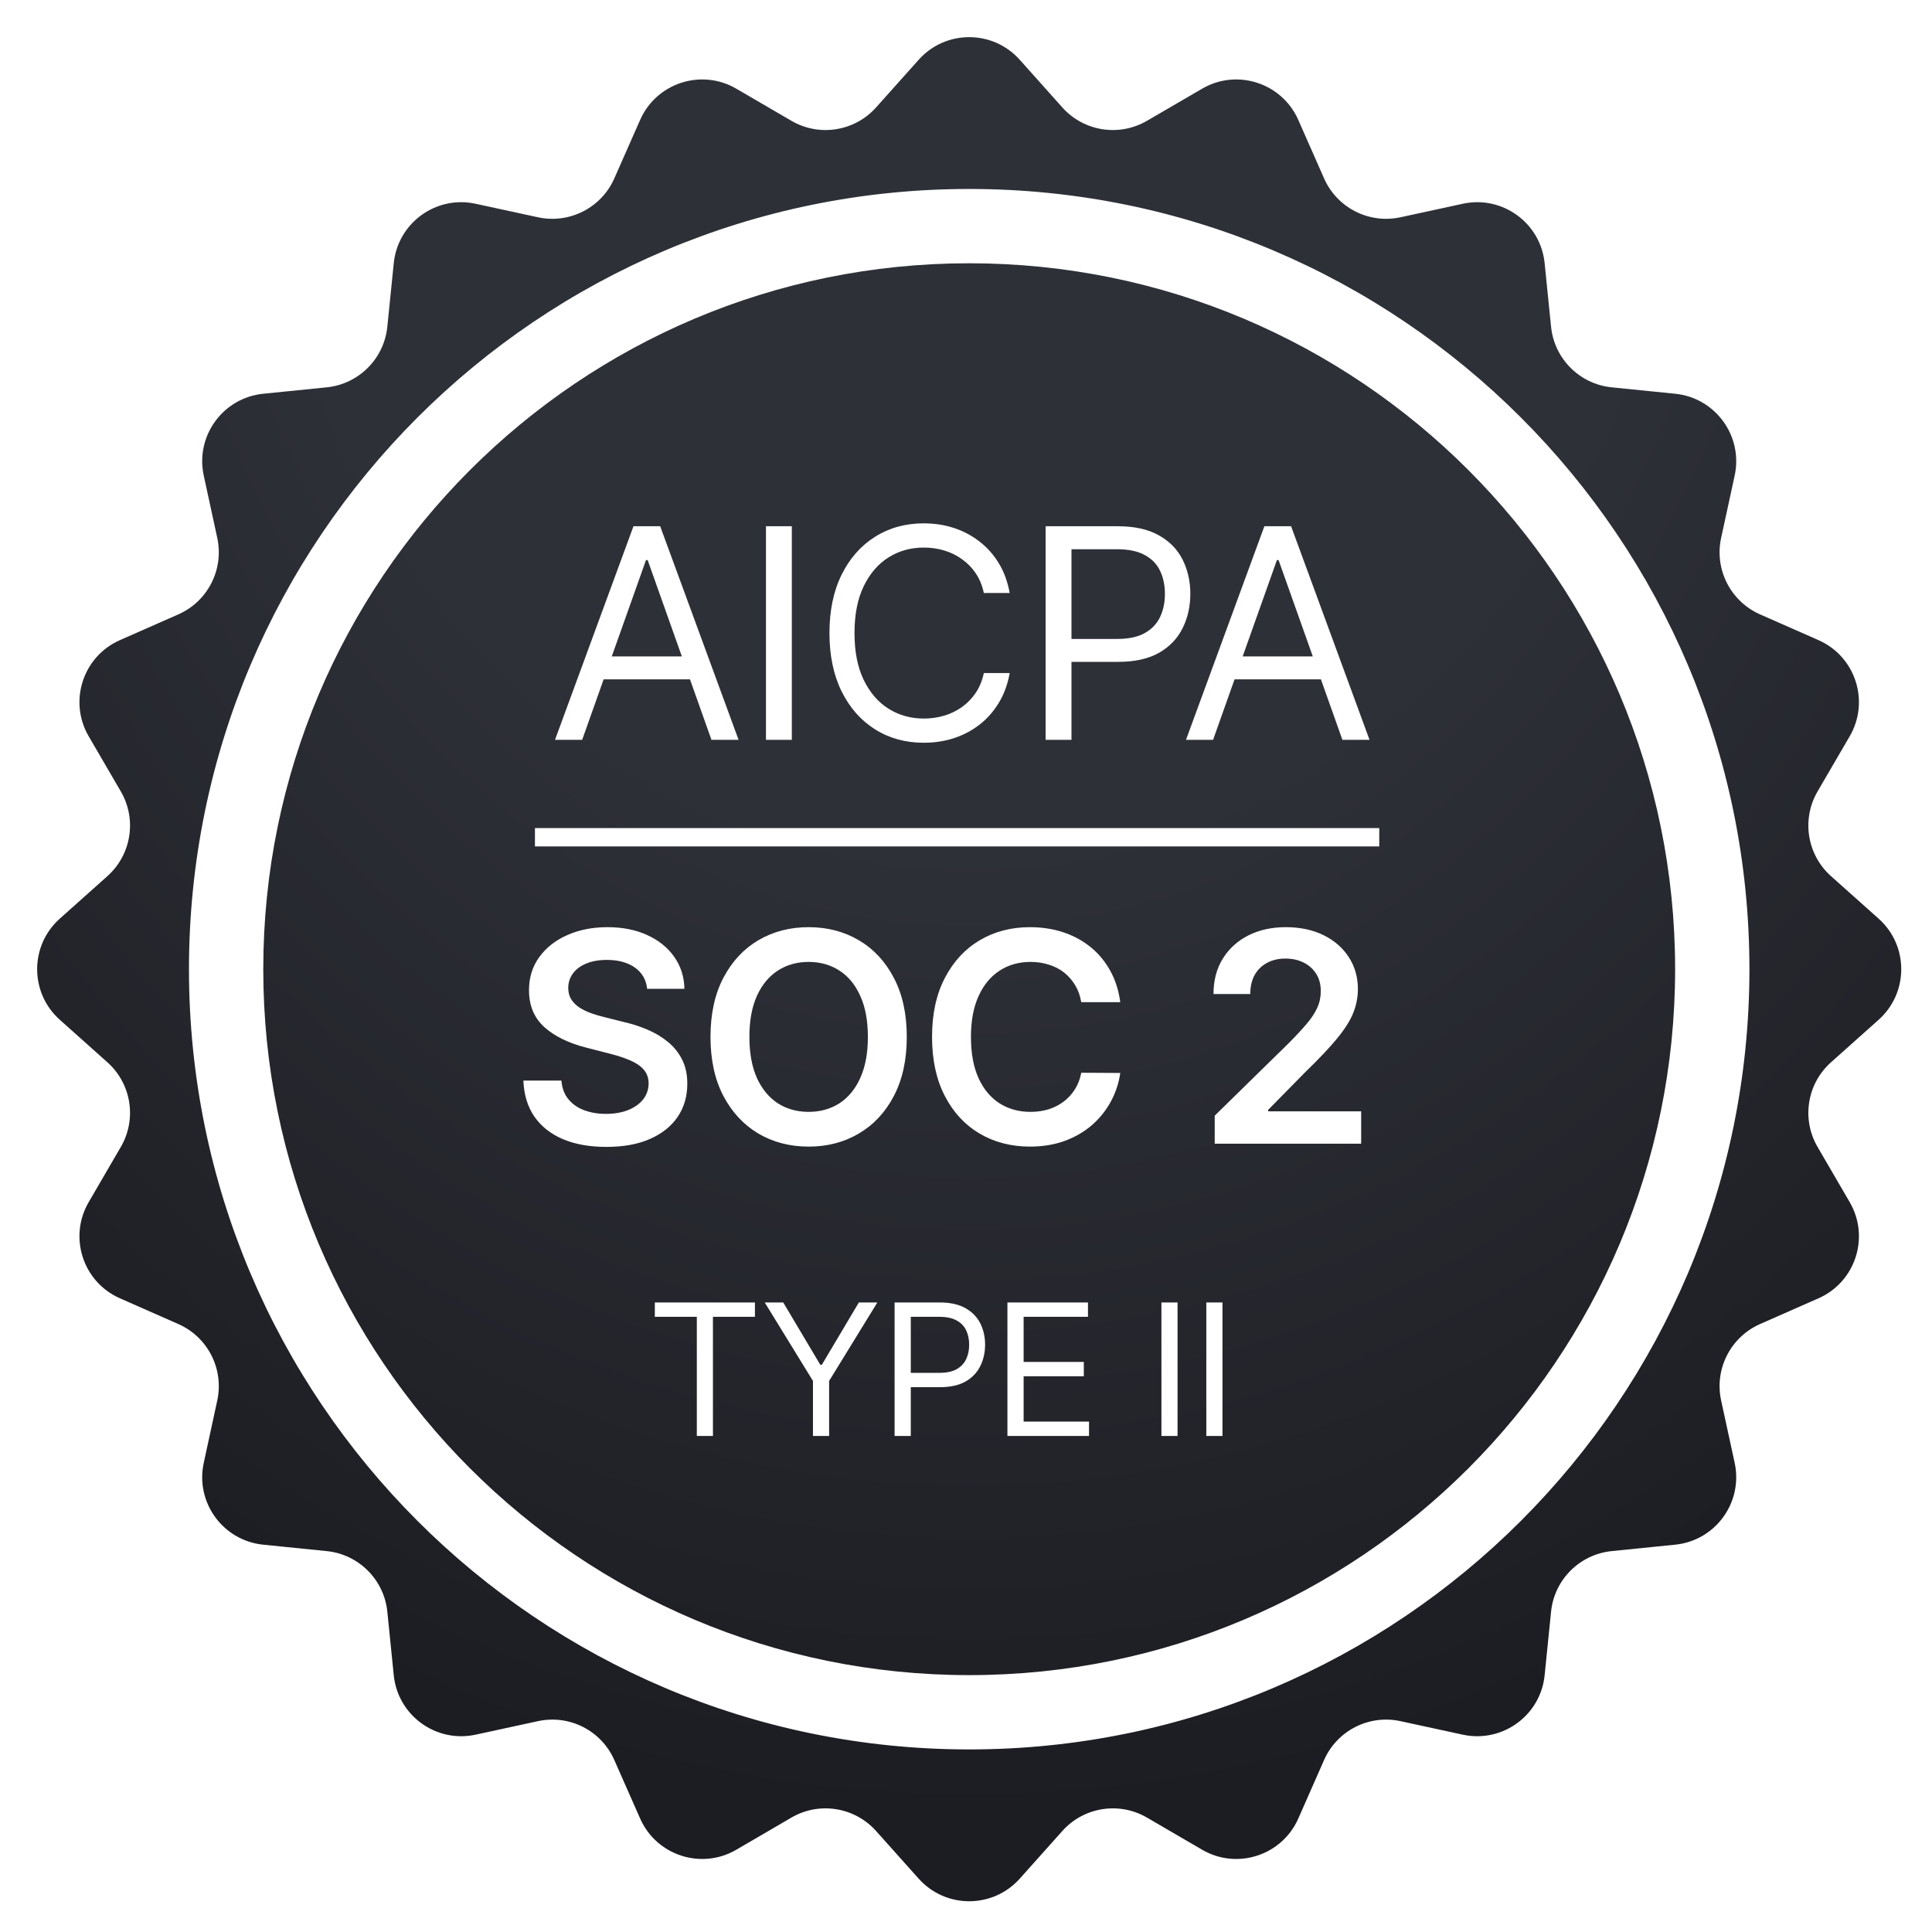
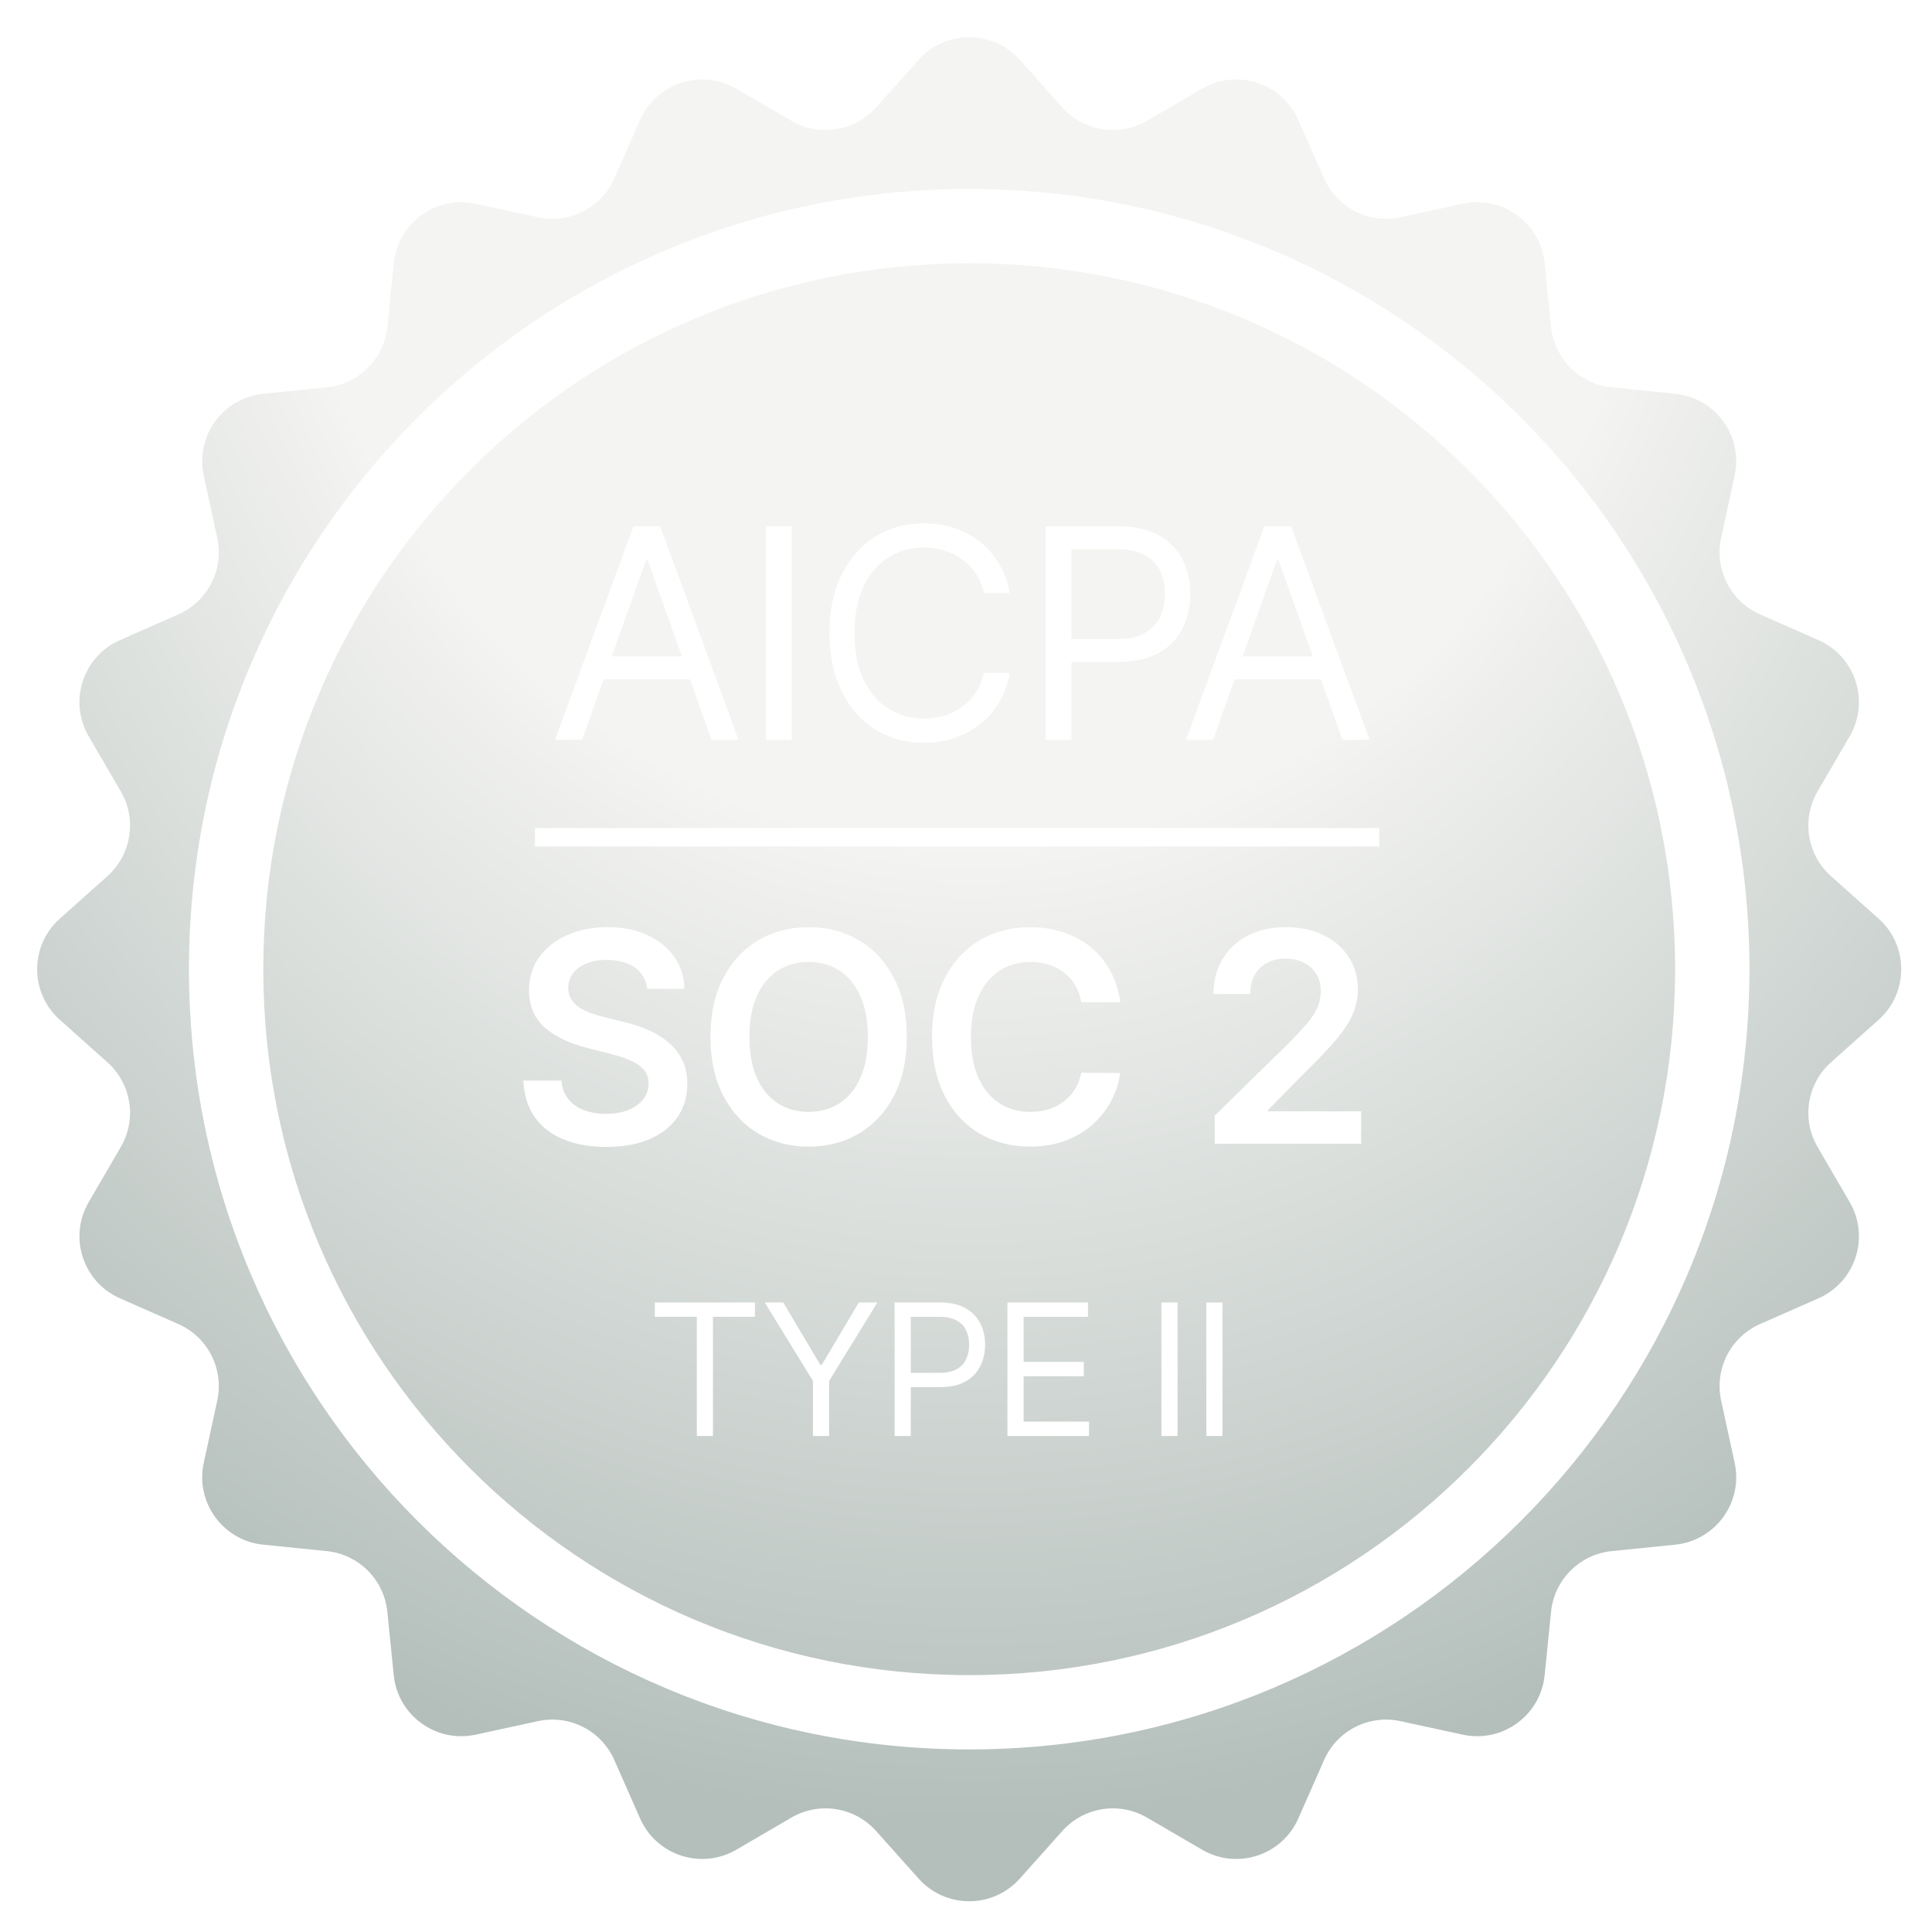
<svg xmlns="http://www.w3.org/2000/svg" width="52" height="52" viewBox="0 0 52 52" fill="none">
  <path d="M24.726 1.609C25.451 0.797 26.721 0.797 27.447 1.609L28.592 2.891C29.169 3.537 30.121 3.688 30.87 3.252L32.356 2.387C33.296 1.839 34.505 2.232 34.944 3.228L35.637 4.8C35.986 5.593 36.846 6.031 37.693 5.848L39.372 5.484C40.436 5.253 41.465 6 41.574 7.083L41.747 8.793C41.834 9.656 42.517 10.338 43.379 10.425L45.089 10.598C46.172 10.708 46.919 11.736 46.689 12.8L46.324 14.48C46.141 15.327 46.579 16.186 47.372 16.536L48.944 17.229C49.941 17.668 50.333 18.876 49.785 19.817L48.92 21.302C48.484 22.051 48.635 23.003 49.281 23.581L50.564 24.726C51.375 25.451 51.375 26.721 50.564 27.447L49.281 28.592C48.635 29.169 48.484 30.122 48.92 30.87L49.785 32.356C50.333 33.297 49.941 34.505 48.944 34.944L47.372 35.637C46.579 35.987 46.141 36.846 46.324 37.693L46.689 39.373C46.919 40.437 46.172 41.465 45.089 41.575L43.379 41.748C42.517 41.835 41.834 42.517 41.747 43.379L41.574 45.089C41.465 46.172 40.436 46.919 39.372 46.689L37.693 46.325C36.846 46.141 35.986 46.579 35.637 47.373L34.944 48.945C34.505 49.941 33.296 50.334 32.356 49.786L30.87 48.92C30.121 48.484 29.169 48.636 28.592 49.282L27.447 50.564C26.721 51.375 25.451 51.375 24.726 50.564L23.58 49.282C23.003 48.636 22.051 48.484 21.302 48.92L19.817 49.786C18.876 50.334 17.668 49.941 17.229 48.945L16.535 47.373C16.186 46.579 15.327 46.141 14.48 46.325L12.8 46.689C11.736 46.919 10.708 46.172 10.598 45.089L10.425 43.379C10.338 42.517 9.655 41.835 8.793 41.748L7.083 41.575C6 41.465 5.253 40.437 5.484 39.373L5.848 37.693C6.031 36.846 5.593 35.987 4.8 35.637L3.228 34.944C2.231 34.505 1.839 33.297 2.387 32.356L3.252 30.87C3.688 30.122 3.537 29.169 2.891 28.592L1.609 27.447C0.797 26.721 0.797 25.451 1.609 24.726L2.891 23.581C3.537 23.003 3.688 22.051 3.252 21.302L2.387 19.817C1.839 18.876 2.231 17.668 3.228 17.229L4.8 16.536C5.593 16.186 6.031 15.327 5.848 14.48L5.484 12.8C5.253 11.736 6 10.708 7.083 10.598L8.793 10.425C9.655 10.338 10.338 9.656 10.425 8.793L10.598 7.083C10.708 6 11.736 5.253 12.8 5.484L14.48 5.848C15.327 6.031 16.186 5.593 16.535 4.8L17.229 3.228C17.668 2.232 18.876 1.839 19.817 2.387L21.302 3.252C22.051 3.688 23.003 3.537 23.58 2.891L24.726 1.609ZM26.086 5.086C14.488 5.086 5.086 14.488 5.086 26.086C5.086 37.684 14.488 47.086 26.086 47.086C37.684 47.086 47.086 37.684 47.086 26.086C47.086 14.488 37.684 5.086 26.086 5.086Z" fill="url(#paint0_radial_8228_116959)" />
  <path d="M26.086 7.086C36.579 7.086 45.086 15.593 45.086 26.086C45.086 36.58 36.579 45.086 26.086 45.086C15.593 45.086 7.086 36.58 7.086 26.086C7.086 15.593 15.592 7.086 26.086 7.086ZM17.625 35.056V35.442H18.755V38.649H19.189V35.442H20.319V35.056H17.625ZM20.583 35.056L21.881 37.168V38.649H22.316V37.168L23.614 35.056H23.116L22.12 36.733H22.078L21.081 35.056H20.583ZM24.078 35.056V38.649H24.514V37.336H25.3C25.579 37.336 25.808 37.285 25.987 37.184C26.166 37.081 26.298 36.943 26.384 36.77C26.47 36.597 26.514 36.404 26.514 36.193C26.514 35.981 26.47 35.789 26.384 35.617C26.297 35.446 26.163 35.309 25.983 35.208C25.805 35.107 25.574 35.056 25.292 35.056H24.078ZM27.115 35.056V38.649H29.311V38.263H27.551V37.042H29.171V36.656H27.551V35.442H29.283V35.056H27.115ZM31.26 35.056V38.649H31.694V35.056H31.26ZM32.468 35.056V38.649H32.903V35.056H32.468ZM25.278 35.442C25.474 35.442 25.63 35.475 25.748 35.54C25.866 35.605 25.952 35.694 26.005 35.807C26.058 35.92 26.085 36.049 26.085 36.193C26.085 36.336 26.059 36.466 26.005 36.58C25.952 36.694 25.867 36.784 25.75 36.851C25.633 36.917 25.478 36.95 25.285 36.95H24.514V35.442H25.278ZM16.349 24.955C15.947 24.955 15.586 25.026 15.269 25.168C14.95 25.308 14.699 25.506 14.514 25.761C14.33 26.015 14.238 26.312 14.238 26.651C14.238 27.062 14.375 27.393 14.648 27.642C14.923 27.889 15.297 28.073 15.771 28.195L16.425 28.363C16.631 28.415 16.81 28.475 16.964 28.542C17.119 28.608 17.24 28.69 17.326 28.789C17.412 28.887 17.456 29.01 17.458 29.159C17.456 29.324 17.406 29.469 17.309 29.592C17.211 29.713 17.077 29.809 16.905 29.878C16.735 29.945 16.536 29.98 16.31 29.98C16.093 29.98 15.896 29.947 15.721 29.881C15.547 29.816 15.405 29.716 15.297 29.583C15.188 29.451 15.126 29.284 15.111 29.084H14.087C14.102 29.466 14.201 29.789 14.384 30.055C14.569 30.32 14.826 30.523 15.153 30.661C15.483 30.8 15.871 30.869 16.318 30.869C16.779 30.869 17.171 30.798 17.494 30.655C17.82 30.512 18.069 30.312 18.241 30.058C18.413 29.802 18.499 29.505 18.499 29.168C18.499 28.919 18.452 28.702 18.358 28.517C18.265 28.332 18.137 28.174 17.977 28.043C17.818 27.912 17.637 27.803 17.436 27.717C17.235 27.631 17.027 27.562 16.81 27.512L16.27 27.377C16.153 27.349 16.036 27.315 15.92 27.274C15.804 27.233 15.698 27.182 15.602 27.122C15.507 27.061 15.431 26.985 15.375 26.898C15.321 26.81 15.294 26.706 15.294 26.586C15.296 26.442 15.338 26.314 15.42 26.201C15.502 26.089 15.621 26 15.776 25.935C15.932 25.869 16.118 25.836 16.335 25.836C16.643 25.836 16.894 25.905 17.087 26.041C17.282 26.178 17.392 26.369 17.418 26.614H18.421C18.415 26.291 18.324 26.004 18.148 25.755C17.973 25.504 17.73 25.309 17.421 25.168C17.114 25.026 16.756 24.955 16.349 24.955ZM21.765 24.955C21.261 24.955 20.811 25.072 20.412 25.306C20.015 25.54 19.701 25.878 19.469 26.32C19.239 26.759 19.123 27.289 19.123 27.908C19.123 28.526 19.239 29.055 19.469 29.496C19.701 29.936 20.015 30.274 20.412 30.51C20.811 30.744 21.262 30.861 21.765 30.861C22.268 30.861 22.718 30.744 23.114 30.51C23.513 30.276 23.828 29.939 24.058 29.499C24.29 29.058 24.406 28.527 24.406 27.908C24.406 27.289 24.29 26.759 24.058 26.32C23.828 25.878 23.513 25.54 23.114 25.306C22.718 25.072 22.268 24.955 21.765 24.955ZM27.719 24.955C27.218 24.955 26.769 25.072 26.372 25.306C25.975 25.54 25.662 25.878 25.432 26.32C25.202 26.759 25.086 27.289 25.086 27.908C25.086 28.526 25.201 29.055 25.429 29.496C25.657 29.938 25.97 30.276 26.366 30.51C26.763 30.744 27.214 30.86 27.719 30.861C28.061 30.861 28.373 30.81 28.653 30.709C28.934 30.606 29.18 30.464 29.39 30.282C29.599 30.099 29.768 29.888 29.898 29.649C30.028 29.409 30.113 29.152 30.152 28.879L29.102 28.873C29.071 29.042 29.013 29.192 28.929 29.323C28.846 29.453 28.744 29.564 28.623 29.654C28.503 29.743 28.367 29.812 28.216 29.859C28.066 29.904 27.905 29.926 27.733 29.926C27.423 29.926 27.147 29.85 26.905 29.698C26.666 29.545 26.476 29.319 26.338 29.02C26.201 28.719 26.133 28.348 26.133 27.908C26.133 27.476 26.201 27.11 26.338 26.811C26.474 26.51 26.664 26.281 26.905 26.125C27.147 25.968 27.424 25.89 27.736 25.89C27.912 25.89 28.076 25.915 28.227 25.963C28.381 26.01 28.517 26.08 28.637 26.173C28.756 26.267 28.857 26.381 28.938 26.516C29.018 26.648 29.073 26.801 29.102 26.973H30.152C30.109 26.653 30.018 26.369 29.878 26.12C29.739 25.87 29.562 25.658 29.347 25.486C29.132 25.312 28.886 25.18 28.611 25.09C28.336 25 28.039 24.955 27.719 24.955ZM34.608 24.955C34.229 24.955 33.892 25.029 33.599 25.177C33.307 25.325 33.078 25.534 32.911 25.803C32.745 26.072 32.661 26.39 32.661 26.754H33.651C33.651 26.558 33.69 26.388 33.767 26.246C33.845 26.104 33.956 25.995 34.098 25.918C34.24 25.84 34.406 25.8 34.595 25.8C34.778 25.8 34.942 25.835 35.086 25.907C35.23 25.978 35.343 26.079 35.426 26.21C35.508 26.339 35.549 26.495 35.549 26.676C35.549 26.835 35.518 26.985 35.454 27.125C35.391 27.265 35.294 27.41 35.167 27.56C35.04 27.709 34.881 27.881 34.69 28.073L32.694 30.029V30.782H36.636V29.912H34.132V29.873L35.122 28.866C35.494 28.506 35.784 28.2 35.99 27.948C36.198 27.695 36.343 27.465 36.425 27.257C36.507 27.049 36.548 26.837 36.548 26.622C36.548 26.301 36.466 26.015 36.304 25.764C36.143 25.513 35.917 25.315 35.625 25.171C35.333 25.027 34.994 24.955 34.608 24.955ZM21.765 25.89C22.077 25.89 22.353 25.968 22.593 26.123C22.832 26.277 23.02 26.504 23.154 26.805C23.291 27.104 23.359 27.473 23.359 27.908C23.359 28.344 23.291 28.713 23.154 29.014C23.02 29.313 22.832 29.54 22.593 29.696C22.353 29.849 22.077 29.926 21.765 29.926C21.452 29.926 21.176 29.849 20.936 29.696C20.697 29.54 20.509 29.313 20.372 29.014C20.238 28.713 20.17 28.344 20.17 27.908C20.17 27.473 20.237 27.104 20.372 26.805C20.509 26.504 20.697 26.277 20.936 26.123C21.176 25.968 21.452 25.89 21.765 25.89ZM14.398 22.288V22.782H37.123V22.288H14.398ZM24.862 14.086C24.372 14.086 23.936 14.206 23.555 14.446C23.173 14.685 22.872 15.025 22.653 15.467C22.434 15.909 22.325 16.433 22.325 17.039C22.325 17.645 22.435 18.169 22.653 18.611C22.872 19.052 23.173 19.393 23.555 19.632C23.936 19.872 24.372 19.991 24.862 19.991C25.152 19.991 25.425 19.95 25.68 19.866C25.936 19.781 26.167 19.658 26.373 19.497C26.579 19.335 26.751 19.137 26.89 18.905C27.028 18.674 27.123 18.41 27.176 18.116H26.48C26.438 18.315 26.366 18.491 26.264 18.645C26.163 18.796 26.038 18.924 25.893 19.029C25.749 19.131 25.589 19.21 25.413 19.262C25.237 19.314 25.053 19.34 24.862 19.34C24.515 19.34 24.199 19.252 23.917 19.076C23.636 18.901 23.413 18.641 23.246 18.299C23.081 17.957 22.999 17.537 22.999 17.039C22.999 16.542 23.081 16.121 23.246 15.779C23.413 15.436 23.636 15.177 23.917 15.001C24.199 14.825 24.515 14.738 24.862 14.738C25.053 14.738 25.237 14.763 25.413 14.816C25.589 14.868 25.749 14.947 25.893 15.052C26.038 15.155 26.163 15.282 26.264 15.434C26.366 15.585 26.438 15.761 26.48 15.961H27.176C27.123 15.666 27.028 15.402 26.89 15.172C26.751 14.94 26.579 14.744 26.373 14.583C26.167 14.421 25.936 14.296 25.68 14.212C25.425 14.128 25.152 14.086 24.862 14.086ZM17.05 14.164L14.938 19.913H15.669L16.247 18.285H18.571L19.149 19.913H19.879L17.769 14.164H17.05ZM20.616 14.164V19.913H21.312V14.164H20.616ZM28.143 14.164V19.913H28.839V17.814H30.096C30.543 17.814 30.91 17.732 31.196 17.57C31.483 17.405 31.694 17.183 31.83 16.907C31.968 16.63 32.038 16.322 32.038 15.984C32.038 15.645 31.968 15.338 31.83 15.063C31.692 14.788 31.479 14.569 31.19 14.408C30.904 14.246 30.536 14.164 30.085 14.164H28.143ZM34.031 14.164L31.921 19.913H32.65L33.228 18.285H35.553L36.131 19.913H36.861L34.75 14.164H34.031ZM17.432 15.075L18.352 17.667H16.466L17.387 15.075H17.432ZM34.413 15.075L35.334 17.667H33.447L34.368 15.075H34.413ZM30.062 14.783C30.375 14.783 30.625 14.835 30.814 14.94C31.003 15.043 31.14 15.185 31.225 15.367C31.311 15.548 31.354 15.754 31.354 15.984C31.354 16.214 31.311 16.421 31.225 16.604C31.14 16.785 31.004 16.93 30.817 17.036C30.63 17.143 30.382 17.197 30.073 17.197H28.839V14.783H30.062Z" fill="url(#paint1_radial_8228_116959)" />
  <defs>
    <radialGradient id="paint0_radial_8228_116959" cx="0" cy="0" r="1" gradientUnits="userSpaceOnUse" gradientTransform="translate(26.1233 0.00170057) rotate(90) scale(49.2535 41.5286)">
-       <stop offset="0.461" stop-color="#2E3038" />
-       <stop offset="1" stop-color="#1C1D22" />
+       <stop offset="0.461" stop-color="#F4F4F2" />
+       <stop offset="1" stop-color="#B4BFBB" />
    </radialGradient>
    <radialGradient id="paint1_radial_8228_116959" cx="0" cy="0" r="1" gradientUnits="userSpaceOnUse" gradientTransform="translate(26.1244 0.209051) rotate(90) scale(48.8398 41.182)">
-       <stop offset="0.461" stop-color="#2E3038" />
-       <stop offset="1" stop-color="#1C1D22" />
+       <stop offset="0.461" stop-color="#F4F4F2" />
+       <stop offset="1" stop-color="#B4BFBB" />
    </radialGradient>
  </defs>
</svg>
